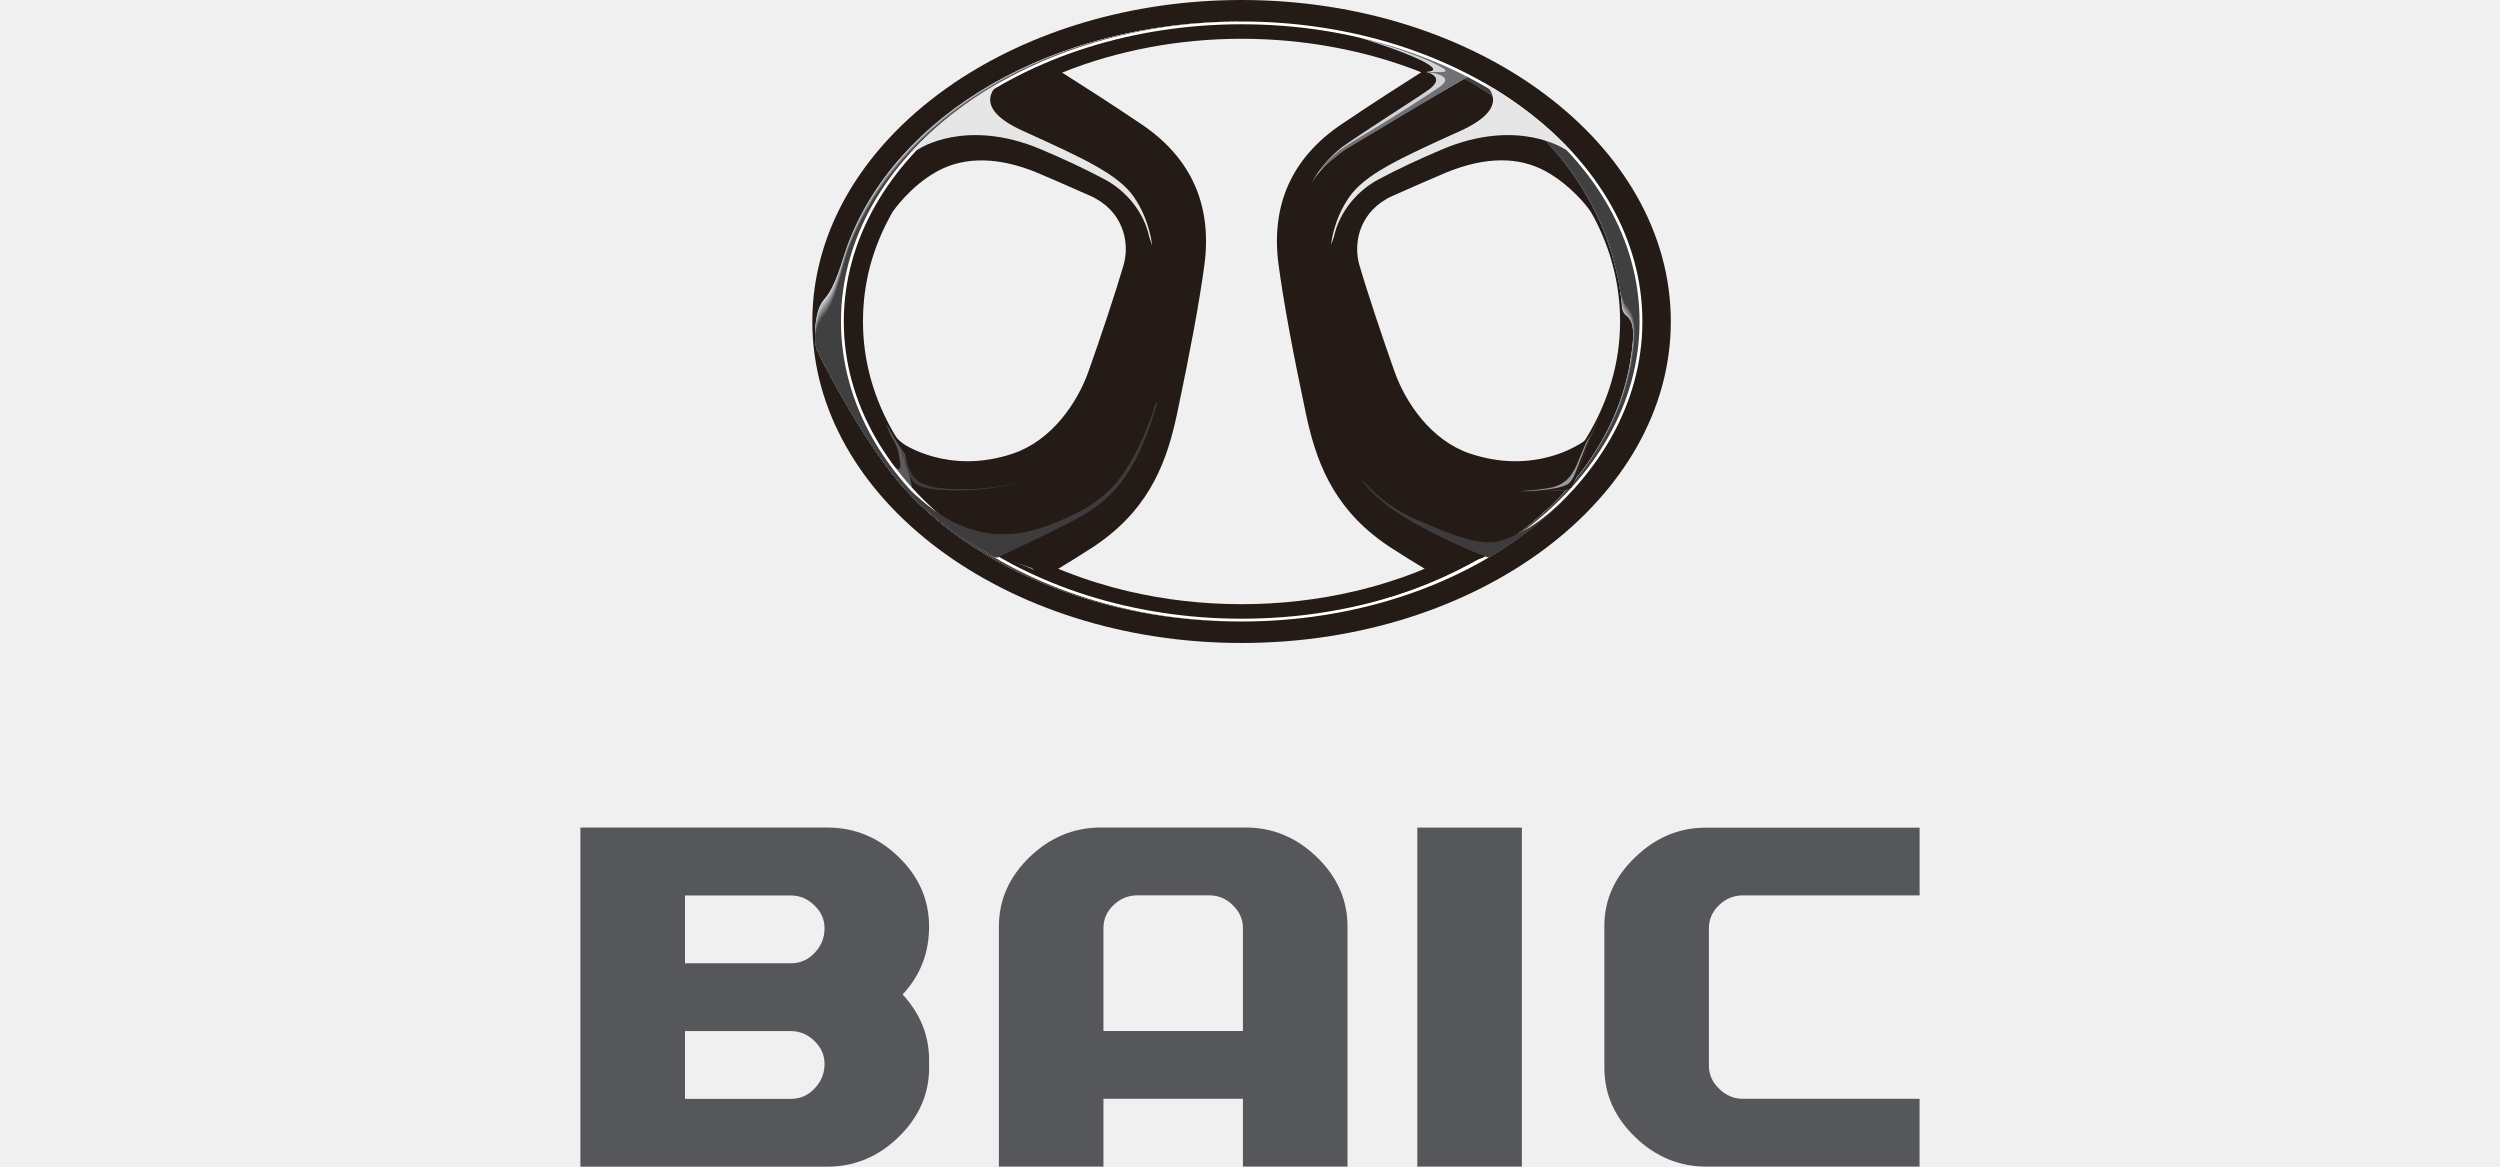
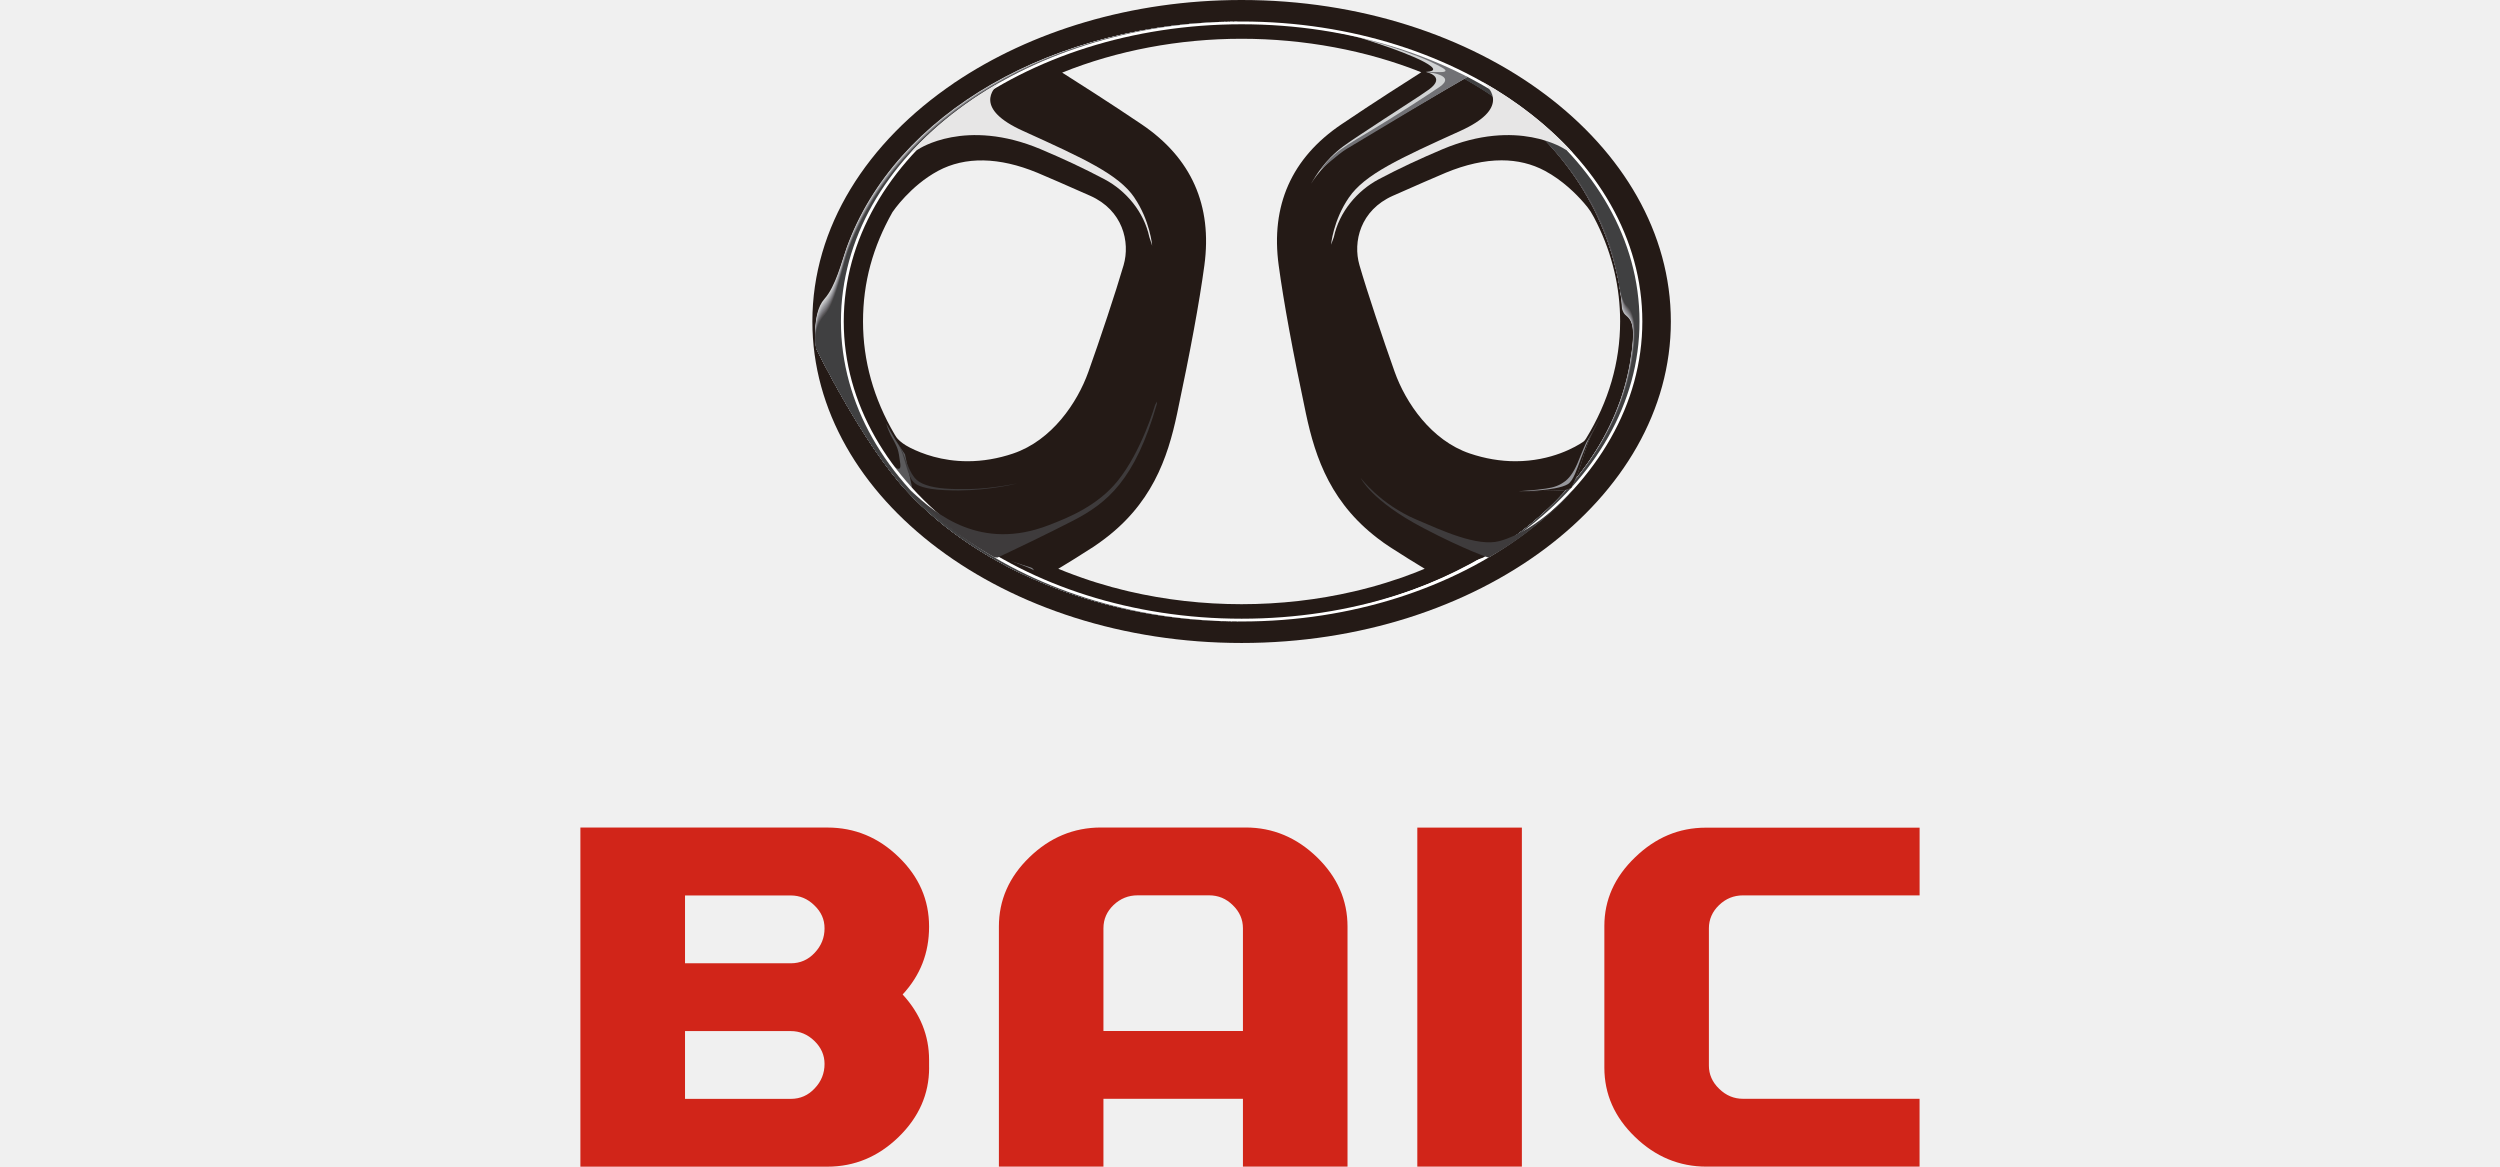
<svg xmlns="http://www.w3.org/2000/svg" width="120" height="56" viewBox="0 0 120 56" fill="none">
-   <path d="M59.596 0C54.303 0 49.468 1.505 45.815 3.969L45.791 3.977L45.781 3.993C41.614 6.819 38.992 10.899 38.992 15.432C38.992 23.939 48.234 30.863 59.596 30.863C70.959 30.863 80.199 23.941 80.199 15.432C80.199 6.922 70.955 0 59.596 0ZM48.632 21.768C47.904 22.014 47.166 22.139 46.445 22.139C45.21 22.139 44.255 21.779 43.69 21.494C43.375 21.334 43.24 21.211 43.15 21.128C43.043 21.029 42.999 20.953 42.938 20.851C41.931 19.137 41.423 17.316 41.423 15.432C41.423 13.548 41.899 11.839 42.838 10.18C42.874 10.127 43.697 8.918 45.025 8.202C46.328 7.503 47.954 7.534 49.786 8.29C50.178 8.453 51.318 8.949 52.327 9.397C53.891 10.09 54.255 11.609 53.931 12.727C53.569 13.976 52.773 16.36 52.24 17.849C51.712 19.332 50.487 21.14 48.63 21.768M67.996 27.459L67.968 27.47C67.752 27.554 67.523 27.638 67.292 27.721L67.226 27.742C67.009 27.818 66.784 27.892 66.554 27.963L66.472 27.988C66.239 28.061 66.007 28.127 65.786 28.188L65.714 28.205C65.457 28.276 65.222 28.334 64.994 28.387C63.251 28.794 61.432 29.001 59.592 29.001C57.753 29.001 55.932 28.794 54.187 28.387C53.963 28.332 53.728 28.276 53.477 28.207L53.397 28.188C53.181 28.129 52.96 28.064 52.713 27.988L52.627 27.963C52.405 27.895 52.182 27.82 51.965 27.744L51.889 27.717C51.66 27.637 51.434 27.554 51.221 27.47L51.183 27.457C51.065 27.41 50.94 27.359 50.795 27.3L51.018 27.166C51.181 27.066 51.38 26.943 51.591 26.814C51.943 26.595 52.239 26.407 52.472 26.255C52.566 26.192 52.665 26.126 52.781 26.042L52.816 26.016C55.278 24.252 56.042 22.01 56.501 19.85C57.138 16.839 57.568 14.513 57.807 12.744C58.199 9.864 57.188 7.583 54.798 5.969C53.276 4.939 51.583 3.866 50.982 3.485C53.616 2.423 56.589 1.861 59.592 1.861C62.596 1.861 65.587 2.418 68.219 3.469C67.682 3.809 65.927 4.925 64.385 5.969C61.995 7.583 60.982 9.864 61.376 12.744C61.617 14.513 62.043 16.839 62.682 19.85C63.141 22.01 63.905 24.252 66.365 26.016L66.4 26.042C66.516 26.126 66.617 26.192 66.711 26.255C66.942 26.407 67.238 26.595 67.588 26.812C67.797 26.943 67.998 27.066 68.165 27.166L68.384 27.3C68.263 27.351 68.126 27.406 67.99 27.459M72.738 22.139C72.016 22.139 71.279 22.014 70.551 21.768C68.695 21.14 67.471 19.331 66.942 17.849C66.41 16.358 65.614 13.976 65.252 12.727C64.928 11.609 65.292 10.09 66.856 9.397C67.865 8.949 69.005 8.453 69.397 8.29C70.35 7.896 71.251 7.696 72.075 7.696C72.833 7.696 73.532 7.866 74.158 8.202C75.006 8.658 75.655 9.311 76.025 9.737C76.152 9.883 76.256 10.014 76.347 10.153C76.445 10.305 76.58 10.567 76.659 10.726C77.392 12.223 77.764 13.802 77.764 15.43C77.764 17.39 77.213 19.278 76.128 21.05C76.112 21.078 76.09 21.111 76.067 21.138C76.035 21.177 76.003 21.197 75.989 21.209C75.661 21.431 74.479 22.139 72.742 22.139" fill="#241A16" />
-   <path d="M59.602 1.098C61.934 1.098 64.163 1.427 66.216 2.033C68.266 2.638 70.138 3.522 71.75 4.634C74.979 6.858 77.176 9.995 77.723 13.647V13.657C77.789 14.038 77.834 14.427 77.858 14.818C77.896 14.949 77.95 15.056 78.021 15.115C78.344 15.385 78.541 15.645 78.24 17.413C77.663 20.796 75.506 23.8 72.353 25.999C70.777 27.097 68.952 27.996 66.954 28.637C64.953 29.28 62.78 29.669 60.502 29.751C63.043 29.663 65.456 29.204 67.645 28.446C69.834 27.687 71.799 26.63 73.447 25.342C76.742 22.768 78.766 19.276 78.766 15.432C78.766 11.587 76.621 7.892 73.153 5.296C71.418 4.001 69.354 2.951 67.062 2.224C64.768 1.499 62.247 1.098 59.602 1.098Z" fill="#BEC0C2" />
-   <path d="M59.602 1.098C61.923 1.098 64.149 1.425 66.198 2.031C68.246 2.636 70.12 3.518 71.736 4.63C74.969 6.854 77.052 10.01 77.723 13.645V13.655C77.781 14.038 77.842 14.435 77.882 14.8C77.924 14.924 77.978 15.031 78.049 15.095C78.354 15.379 78.541 15.684 78.248 17.407C77.671 20.79 75.512 23.796 72.357 25.995C70.779 27.093 68.956 27.992 66.954 28.635C64.953 29.278 62.778 29.669 60.502 29.749C63.043 29.661 65.456 29.202 67.645 28.444C69.834 27.685 71.799 26.628 73.447 25.34C76.742 22.766 78.766 19.274 78.766 15.43C78.766 11.585 76.621 7.89 73.153 5.294C71.418 3.999 69.354 2.949 67.062 2.222C64.768 1.497 62.247 1.096 59.602 1.096" fill="#B0B1B5" />
+   <path d="M59.598 0C54.305 0 49.47 1.505 45.817 3.969L45.793 3.977L45.783 3.993C41.616 6.819 38.994 10.899 38.994 15.432C38.994 23.939 48.236 30.863 59.598 30.863C70.961 30.863 80.201 23.941 80.201 15.432C80.201 6.922 70.957 0 59.598 0ZM48.634 21.768C47.906 22.014 47.168 22.139 46.447 22.139C45.212 22.139 44.257 21.779 43.692 21.494C43.377 21.334 43.242 21.211 43.152 21.128C43.045 21.029 43.001 20.953 42.941 20.851C41.933 19.137 41.425 17.316 41.425 15.432C41.425 13.548 41.901 11.839 42.84 10.18C42.876 10.127 43.698 8.918 45.027 8.202C46.33 7.503 47.956 7.534 49.788 8.29C50.18 8.453 51.32 8.949 52.329 9.397C53.893 10.09 54.257 11.609 53.933 12.727C53.571 13.976 52.775 16.36 52.242 17.849C51.714 19.332 50.489 21.14 48.632 21.768M67.998 27.459L67.97 27.47C67.754 27.554 67.525 27.638 67.294 27.721L67.228 27.742C67.011 27.818 66.785 27.892 66.556 27.963L66.474 27.988C66.241 28.061 66.01 28.127 65.788 28.188L65.716 28.205C65.459 28.276 65.223 28.334 64.996 28.387C63.253 28.794 61.434 29.001 59.594 29.001C57.755 29.001 55.934 28.794 54.188 28.387C53.965 28.332 53.73 28.276 53.479 28.207L53.398 28.188C53.183 28.129 52.962 28.064 52.715 27.988L52.629 27.963C52.407 27.895 52.184 27.82 51.967 27.744L51.891 27.717C51.661 27.637 51.436 27.554 51.223 27.47L51.185 27.457C51.066 27.41 50.942 27.359 50.797 27.3L51.02 27.166C51.183 27.066 51.382 26.943 51.593 26.814C51.945 26.595 52.24 26.407 52.474 26.255C52.568 26.192 52.667 26.126 52.783 26.042L52.817 26.016C55.28 24.252 56.044 22.01 56.502 19.85C57.14 16.839 57.57 14.513 57.809 12.744C58.201 9.864 57.19 7.583 54.8 5.969C53.278 4.939 51.585 3.866 50.984 3.485C53.618 2.423 56.591 1.861 59.594 1.861C62.598 1.861 65.589 2.418 68.221 3.469C67.684 3.809 65.929 4.925 64.387 5.969C61.997 7.583 60.984 9.864 61.378 12.744C61.619 14.513 62.045 16.839 62.684 19.85C63.143 22.01 63.907 24.252 66.367 26.016L66.401 26.042C66.518 26.126 66.619 26.192 66.713 26.255C66.944 26.407 67.24 26.595 67.59 26.812C67.799 26.943 68 27.066 68.167 27.166L68.386 27.3C68.265 27.351 68.128 27.406 67.992 27.459M72.74 22.139C72.019 22.139 71.281 22.014 70.553 21.768C68.697 21.14 67.473 19.331 66.944 17.849C66.412 16.358 65.615 13.976 65.254 12.727C64.93 11.609 65.294 10.09 66.858 9.397C67.867 8.949 69.007 8.453 69.399 8.29C70.352 7.896 71.252 7.696 72.077 7.696C72.835 7.696 73.534 7.866 74.159 8.202C75.008 8.658 75.657 9.311 76.027 9.737C76.154 9.883 76.258 10.014 76.349 10.153C76.447 10.305 76.582 10.567 76.66 10.726C77.394 12.223 77.766 13.802 77.766 15.43C77.766 17.39 77.215 19.278 76.13 21.05C76.114 21.078 76.091 21.111 76.069 21.138C76.037 21.177 76.005 21.197 75.991 21.209C75.663 21.431 74.481 22.139 72.744 22.139" fill="#241A16" />
+   <path d="M59.6 1.098C61.932 1.098 64.161 1.427 66.214 2.033C68.264 2.638 70.136 3.522 71.748 4.634C74.977 6.858 77.174 9.995 77.721 13.647V13.657C77.787 14.038 77.832 14.427 77.856 14.818C77.894 14.949 77.948 15.056 78.019 15.115C78.342 15.385 78.539 15.645 78.238 17.413C77.661 20.796 75.504 23.8 72.351 25.999C70.775 27.097 68.95 27.996 66.951 28.637C64.951 29.28 62.778 29.669 60.5 29.751C63.041 29.663 65.454 29.204 67.643 28.446C69.832 27.687 71.796 26.63 73.445 25.342C76.74 22.768 78.764 19.276 78.764 15.432C78.764 11.587 76.619 7.892 73.151 5.296C71.417 4.001 69.352 2.951 67.06 2.224C64.766 1.499 62.245 1.098 59.6 1.098Z" fill="#BEC0C2" />
+   <path d="M59.6 1.098C61.922 1.098 64.147 1.425 66.196 2.031C68.244 2.636 70.118 3.518 71.734 4.63C74.967 6.854 77.05 10.01 77.721 13.645V13.655C77.779 14.038 77.84 14.435 77.88 14.8C77.922 14.924 77.976 15.031 78.047 15.095C78.352 15.379 78.539 15.684 78.246 17.407C77.669 20.79 75.51 23.796 72.355 25.995C70.777 27.093 68.954 27.992 66.951 28.635C64.951 29.278 62.776 29.669 60.5 29.749C63.041 29.661 65.454 29.202 67.643 28.444C69.832 27.685 71.796 26.628 73.445 25.34C76.74 22.766 78.764 19.274 78.764 15.43C78.764 11.585 76.619 7.89 73.151 5.294C71.417 3.999 69.352 2.949 67.06 2.222C64.766 1.497 62.245 1.096 59.6 1.096" fill="#B0B1B5" />
  <path d="M59.6 1.098C61.91 1.098 64.131 1.425 66.178 2.031C68.224 2.635 70.1 3.516 71.718 4.628C74.957 6.85 77.05 10.006 77.721 13.647V13.657C77.779 14.04 77.848 14.449 77.906 14.787C77.952 14.904 78.007 15.008 78.077 15.078C78.367 15.375 78.541 15.725 78.256 17.402C77.681 20.787 75.518 23.792 72.359 25.993C70.781 27.093 68.954 27.99 66.952 28.635C64.951 29.28 62.774 29.669 60.498 29.751C63.039 29.663 65.452 29.204 67.641 28.446C69.83 27.687 71.795 26.63 73.443 25.342C76.738 22.768 78.763 19.276 78.763 15.432C78.763 11.587 76.617 7.892 73.15 5.296C71.415 4.001 69.35 2.951 67.058 2.224C64.764 1.499 62.243 1.098 59.598 1.098" fill="#A1A2A7" />
-   <path d="M59.6 1.098C61.9 1.098 64.115 1.425 66.16 2.029C68.204 2.633 70.08 3.514 71.7 4.624C74.945 6.844 77.048 10.001 77.719 13.647V13.657C77.778 14.04 77.852 14.458 77.928 14.773C77.979 14.882 78.035 14.984 78.103 15.06C78.377 15.369 78.541 15.768 78.262 17.398C77.687 20.781 75.522 23.788 72.362 25.991C70.781 27.093 68.954 27.992 66.95 28.637C64.947 29.28 62.772 29.671 60.494 29.753C63.035 29.665 65.448 29.206 67.637 28.448C69.826 27.689 71.791 26.632 73.439 25.344C76.734 22.77 78.759 19.278 78.759 15.434C78.759 11.589 76.614 7.894 73.146 5.298C71.411 4.003 69.346 2.953 67.054 2.226C64.76 1.501 62.239 1.1 59.594 1.1" fill="#949398" />
+   <path d="M59.598 1.098C61.898 1.098 64.113 1.425 66.158 2.029C68.202 2.633 70.078 3.514 71.698 4.624C74.943 6.844 77.046 10.001 77.717 13.647V13.657C77.776 14.04 77.85 14.458 77.926 14.773C77.977 14.882 78.033 14.984 78.101 15.06C78.375 15.369 78.54 15.768 78.26 17.398C77.685 20.781 75.52 23.788 72.36 25.991C70.779 27.093 68.952 27.992 66.948 28.637C64.945 29.28 62.77 29.671 60.492 29.753C63.033 29.665 65.446 29.206 67.635 28.448C69.825 27.689 71.789 26.632 73.437 25.344C76.732 22.77 78.757 19.278 78.757 15.434C78.757 11.589 76.612 7.894 73.144 5.298C71.409 4.003 69.344 2.953 67.052 2.226C64.758 1.501 62.237 1.1 59.592 1.1" fill="#949398" />
  <path d="M59.6 1.098C61.889 1.098 64.099 1.425 66.141 2.027C68.184 2.629 70.062 3.51 71.686 4.62C74.935 6.84 77.048 9.997 77.719 13.645V13.655C77.777 14.038 77.86 14.466 77.954 14.755C78.009 14.857 78.067 14.957 78.133 15.039C78.391 15.359 78.543 15.805 78.274 17.388C77.697 20.773 75.53 23.781 72.37 25.983C70.787 27.085 68.96 27.986 66.956 28.631C64.953 29.276 62.776 29.667 60.498 29.749C63.039 29.661 65.452 29.202 67.641 28.444C69.83 27.685 71.795 26.628 73.443 25.34C76.738 22.766 78.763 19.274 78.763 15.43C78.763 11.585 76.617 7.89 73.15 5.294C71.415 3.999 69.35 2.949 67.058 2.222C64.764 1.497 62.243 1.096 59.598 1.096" fill="#88878B" />
-   <path d="M59.602 1.098C61.881 1.098 64.085 1.423 66.127 2.027C68.168 2.629 70.045 3.508 71.674 4.618C74.929 6.836 77.05 9.993 77.723 13.647V13.657C77.781 14.04 77.872 14.48 77.982 14.742C78.041 14.838 78.101 14.933 78.165 15.023C78.409 15.355 78.549 15.848 78.288 17.386C77.713 20.771 75.542 23.781 72.377 25.985C70.795 27.087 68.964 27.99 66.96 28.635C64.955 29.28 62.778 29.671 60.502 29.753C63.043 29.665 65.456 29.206 67.645 28.448C69.834 27.689 71.799 26.632 73.447 25.344C76.742 22.77 78.766 19.278 78.766 15.434C78.766 11.589 76.621 7.894 73.153 5.298C71.418 4.003 69.354 2.953 67.062 2.226C64.768 1.501 62.247 1.1 59.602 1.1" fill="#7C7B7F" />
-   <path d="M59.602 1.098C61.871 1.098 64.071 1.423 66.111 2.025C68.15 2.625 70.029 3.504 71.66 4.612C74.919 6.829 77.052 9.987 77.723 13.645V13.655C77.781 14.038 77.88 14.488 78.008 14.726C78.071 14.814 78.133 14.908 78.198 15.004C78.427 15.348 78.553 15.887 78.3 17.38C77.725 20.765 75.552 23.777 72.385 25.981C70.803 27.085 68.97 27.986 66.966 28.631C64.961 29.278 62.782 29.669 60.506 29.751C63.047 29.663 65.46 29.204 67.649 28.446C69.838 27.687 71.802 26.63 73.451 25.342C76.746 22.768 78.77 19.276 78.77 15.432C78.77 11.587 76.625 7.892 73.157 5.296C71.422 4.001 69.358 2.951 67.066 2.224C64.772 1.499 62.251 1.098 59.606 1.098" fill="#6D6C6F" />
-   <path d="M59.602 1.098C61.861 1.098 64.055 1.423 66.093 2.023C68.129 2.623 70.011 3.502 71.642 4.608C74.906 6.825 77.048 9.981 77.723 13.645V13.655C77.781 14.038 77.888 14.497 78.033 14.71C78.099 14.791 78.161 14.88 78.226 14.982C78.443 15.336 78.553 15.926 78.308 17.37C77.731 20.755 75.558 23.769 72.388 25.975C70.801 27.079 68.97 27.982 66.963 28.627C64.957 29.274 62.778 29.665 60.502 29.747C63.043 29.659 65.456 29.2 67.645 28.442C69.834 27.683 71.799 26.626 73.447 25.338C76.742 22.764 78.766 19.272 78.766 15.428C78.766 11.584 76.621 7.888 73.153 5.292C71.418 3.997 69.354 2.947 67.062 2.22C64.768 1.495 62.247 1.094 59.602 1.094" fill="#5F5C5E" />
-   <path d="M59.602 1.098C61.851 1.098 64.038 1.421 66.075 2.021C68.109 2.621 69.993 3.496 71.628 4.604C74.897 6.821 77.05 9.977 77.723 13.645V13.655C77.781 14.038 77.894 14.507 78.059 14.695C78.129 14.769 78.195 14.857 78.256 14.964C78.461 15.33 78.557 15.967 78.32 17.366C77.743 20.751 75.566 23.767 72.396 25.975C70.809 27.079 68.974 27.982 66.968 28.629C64.961 29.278 62.78 29.669 60.504 29.751C63.045 29.663 65.458 29.204 67.647 28.446C69.836 27.687 71.8 26.63 73.449 25.342C76.744 22.768 78.768 19.276 78.768 15.432C78.768 11.587 76.623 7.892 73.156 5.296C71.421 4.001 69.356 2.951 67.064 2.224C64.77 1.499 62.249 1.098 59.604 1.098" fill="#504D4F" />
-   <path d="M59.602 1.098C61.841 1.098 64.024 1.421 66.057 2.021C68.089 2.619 69.973 3.496 71.612 4.603C74.886 6.817 77.176 9.954 77.723 13.645V13.655C77.789 14.036 77.902 14.519 78.083 14.681C78.394 14.964 78.628 15.594 78.328 17.363C77.753 20.747 75.572 23.763 72.398 25.973C70.811 27.078 68.976 27.982 66.968 28.629C64.959 29.278 62.78 29.669 60.502 29.751C63.043 29.663 65.456 29.204 67.645 28.446C69.834 27.687 71.799 26.63 73.447 25.342C76.742 22.768 78.766 19.276 78.766 15.432C78.766 11.587 76.621 7.892 73.153 5.296C71.418 4.001 69.354 2.951 67.062 2.224C64.768 1.499 62.247 1.098 59.602 1.098Z" fill="#404041" />
-   <path d="M72.518 25.883C69.267 28.109 65.112 29.585 60.5 29.749C65.216 29.587 69.486 28.146 72.711 25.883H72.518Z" fill="white" />
-   <path d="M68.447 3.451L69.778 3.594L70.501 3.706C70.501 3.706 68.775 2.781 67.43 2.357C66.083 1.933 65.234 1.796 65.234 1.796C65.234 1.796 67.112 2.312 68.499 2.92C69.969 3.565 68.447 3.45 68.447 3.45" fill="#717175" />
+   <path d="M59.6 1.098C61.879 1.098 64.083 1.423 66.125 2.027C68.166 2.629 70.043 3.508 71.672 4.618C74.927 6.836 77.048 9.993 77.721 13.647V13.657C77.779 14.04 77.87 14.48 77.98 14.742C78.039 14.838 78.099 14.933 78.163 15.023C78.407 15.355 78.547 15.848 78.286 17.386C77.711 20.771 75.54 23.781 72.376 25.985C70.793 27.087 68.962 27.99 66.958 28.635C64.953 29.28 62.776 29.671 60.5 29.753C63.041 29.665 65.454 29.206 67.643 28.448C69.832 27.689 71.796 26.632 73.445 25.344C76.74 22.77 78.764 19.278 78.764 15.434C78.764 11.589 76.619 7.894 73.151 5.298C71.417 4.003 69.352 2.953 67.06 2.226C64.766 1.501 62.245 1.1 59.6 1.1" fill="#7C7B7F" />
+   <path d="M59.6 1.098C61.869 1.098 64.069 1.423 66.109 2.025C68.148 2.625 70.027 3.504 71.658 4.612C74.917 6.829 77.05 9.987 77.721 13.645V13.655C77.779 14.038 77.878 14.488 78.007 14.726C78.069 14.814 78.131 14.908 78.195 15.004C78.425 15.348 78.551 15.887 78.298 17.38C77.723 20.765 75.55 23.777 72.384 25.981C70.801 27.085 68.968 27.986 66.964 28.631C64.959 29.278 62.78 29.669 60.504 29.751C63.045 29.663 65.458 29.204 67.647 28.446C69.836 27.687 71.8 26.63 73.449 25.342C76.744 22.768 78.769 19.276 78.769 15.432C78.769 11.587 76.623 7.892 73.156 5.296C71.421 4.001 69.356 2.951 67.064 2.224C64.77 1.499 62.249 1.098 59.604 1.098" fill="#6D6C6F" />
+   <path d="M59.6 1.098C61.859 1.098 64.053 1.423 66.091 2.023C68.128 2.623 70.009 3.502 71.64 4.608C74.905 6.825 77.046 9.981 77.721 13.645V13.655C77.779 14.038 77.886 14.497 78.031 14.71C78.097 14.791 78.159 14.88 78.224 14.982C78.441 15.336 78.551 15.926 78.306 17.37C77.729 20.755 75.556 23.769 72.386 25.975C70.799 27.079 68.968 27.982 66.962 28.627C64.955 29.274 62.776 29.665 60.5 29.747C63.041 29.659 65.454 29.2 67.643 28.442C69.832 27.683 71.796 26.626 73.445 25.338C76.74 22.764 78.764 19.272 78.764 15.428C78.764 11.584 76.619 7.888 73.151 5.292C71.417 3.997 69.352 2.947 67.06 2.22C64.766 1.495 62.245 1.094 59.6 1.094" fill="#5F5C5E" />
+   <path d="M59.6 1.098C61.849 1.098 64.037 1.421 66.073 2.021C68.108 2.621 69.991 3.496 71.626 4.604C74.894 6.821 77.048 9.977 77.721 13.645V13.655C77.779 14.038 77.892 14.507 78.057 14.695C78.127 14.769 78.194 14.857 78.254 14.964C78.459 15.33 78.555 15.967 78.318 17.366C77.741 20.751 75.564 23.767 72.394 25.975C70.807 27.079 68.972 27.982 66.966 28.629C64.959 29.278 62.778 29.669 60.502 29.751C63.043 29.663 65.456 29.204 67.645 28.446C69.834 27.687 71.799 26.63 73.447 25.342C76.742 22.768 78.766 19.276 78.766 15.432C78.766 11.587 76.621 7.892 73.153 5.296C71.419 4.001 69.354 2.951 67.062 2.224C64.768 1.499 62.247 1.098 59.602 1.098" fill="#504D4F" />
+   <path d="M59.6 1.098C61.839 1.098 64.022 1.421 66.055 2.021C68.087 2.619 69.971 3.496 71.61 4.603C74.884 6.817 77.174 9.954 77.721 13.645V13.655C77.787 14.036 77.9 14.519 78.081 14.681C78.392 14.964 78.626 15.594 78.326 17.363C77.751 20.747 75.57 23.763 72.396 25.973C70.809 27.078 68.974 27.982 66.966 28.629C64.957 29.278 62.778 29.669 60.5 29.751C63.041 29.663 65.454 29.204 67.643 28.446C69.832 27.687 71.796 26.63 73.445 25.342C76.74 22.768 78.764 19.276 78.764 15.432C78.764 11.587 76.619 7.892 73.151 5.296C71.417 4.001 69.352 2.951 67.06 2.224C64.766 1.499 62.245 1.098 59.6 1.098Z" fill="#404041" />
+   <path d="M72.518 25.883C69.267 28.109 65.112 29.585 60.5 29.749C65.216 29.587 69.486 28.147 72.711 25.883H72.518Z" fill="white" />
+   <path d="M68.447 3.451L69.778 3.594L70.501 3.705C70.501 3.705 68.775 2.781 67.43 2.357C66.083 1.933 65.234 1.796 65.234 1.796C65.234 1.796 67.112 2.312 68.499 2.92C69.969 3.565 68.447 3.449 68.447 3.449" fill="#717175" />
  <path d="M68.448 3.451C68.448 3.451 68.617 3.436 68.691 3.412C68.816 3.377 68.832 3.305 68.697 3.19C68.072 2.66 65.235 1.798 65.235 1.798C65.235 1.798 67.883 2.47 69.236 3.254C69.521 3.418 69.35 3.465 69.099 3.465C68.944 3.465 68.45 3.45 68.45 3.45M40.323 15.43C40.323 7.481 48.969 1.032 59.6 1.032C50.553 1.032 42.966 5.439 40.638 11.888C40.403 12.545 40.123 13.733 39.565 14.357C38.929 15.072 39.183 16.737 39.183 16.737C39.183 16.737 41.386 21.265 43.547 23.589C47.063 27.367 52.946 29.831 59.598 29.831C48.967 29.831 40.321 23.38 40.321 15.43" fill="#D1D3D4" />
  <path d="M40.327 15.43C40.327 7.481 48.993 1.032 59.598 1.032C50.551 1.032 42.968 5.466 40.642 11.914C40.405 12.57 40.123 13.817 39.565 14.443C38.929 15.156 39.183 16.737 39.183 16.737C39.183 16.737 41.386 21.265 43.547 23.589C47.063 27.367 52.948 29.831 59.598 29.831C48.969 29.831 40.327 23.38 40.327 15.43Z" fill="#C1C1C3" />
  <path d="M40.334 15.43C40.334 7.479 49.019 1.032 59.597 1.032C50.55 1.032 42.971 5.492 40.645 11.939C40.408 12.596 40.123 13.901 39.566 14.527C38.931 15.24 39.182 16.737 39.182 16.737C39.182 16.737 41.385 21.265 43.546 23.589C47.062 27.367 52.945 29.831 59.597 29.831C48.968 29.831 40.334 23.38 40.334 15.43Z" fill="#B0B0B3" />
  <path d="M40.343 15.43C40.343 7.479 49.045 1.032 59.6 1.032C50.553 1.032 42.978 5.517 40.652 11.967C40.417 12.623 40.125 13.989 39.569 14.613C38.933 15.328 39.187 16.737 39.187 16.737C39.187 16.737 41.39 21.265 43.551 23.589C47.067 27.367 52.952 29.831 59.602 29.831C48.973 29.831 40.345 23.38 40.345 15.43" fill="#9FA0A3" />
  <path d="M40.346 15.43C40.346 7.479 49.068 1.032 59.598 1.032C50.551 1.032 42.978 5.545 40.654 11.992C40.417 12.649 40.123 14.073 39.566 14.697C38.929 15.41 39.182 16.737 39.182 16.737C39.182 16.737 41.386 21.265 43.545 23.589C47.061 27.367 52.946 29.831 59.598 29.831C48.969 29.831 40.346 23.38 40.346 15.43Z" fill="#8F9094" />
  <path d="M40.354 15.43C40.354 7.477 49.093 1.032 59.597 1.032C50.55 1.032 42.981 5.57 40.657 12.019C40.42 12.676 40.123 14.159 39.566 14.783C38.931 15.496 39.182 16.737 39.182 16.737C39.182 16.737 41.385 21.265 43.546 23.589C47.062 27.367 52.945 29.831 59.597 29.831C48.966 29.831 40.354 23.38 40.354 15.43Z" fill="#818085" />
  <path d="M40.362 15.43C40.362 7.477 49.119 1.032 59.599 1.032C50.553 1.032 42.989 5.597 40.663 12.045C40.426 12.701 40.123 14.243 39.566 14.867C38.931 15.582 39.182 16.737 39.182 16.737C39.182 16.737 41.385 21.265 43.546 23.589C47.062 27.367 52.945 29.831 59.597 29.831C48.968 29.831 40.36 23.38 40.36 15.43" fill="#737175" />
  <path d="M40.368 15.43C40.368 7.475 49.141 1.032 59.597 1.032C50.55 1.032 42.992 5.623 40.666 12.07C40.428 12.727 40.121 14.329 39.566 14.953C38.931 15.666 39.182 16.737 39.182 16.737C39.182 16.737 41.385 21.265 43.546 23.589C47.062 27.367 52.945 29.831 59.597 29.831C48.968 29.831 40.368 23.38 40.368 15.43Z" fill="#616063" />
-   <path d="M40.374 15.43C40.374 7.475 49.167 1.032 59.597 1.032C50.55 1.032 42.995 5.65 40.669 12.098C40.432 12.754 40.121 14.415 39.566 15.039C38.931 15.752 39.182 16.737 39.182 16.737C39.182 16.737 41.385 21.265 43.546 23.589C47.062 27.367 52.947 29.831 59.597 29.831C48.968 29.831 40.374 23.38 40.374 15.43Z" fill="#524F50" />
-   <path d="M40.38 15.43C40.38 7.475 49.191 1.032 59.597 1.032C50.55 1.032 42.999 5.676 40.673 12.123C40.436 12.78 40.121 14.499 39.566 15.123C38.931 15.836 39.182 16.735 39.182 16.735C39.182 16.735 41.385 21.263 43.546 23.587C47.062 27.365 52.947 29.829 59.597 29.829C48.968 29.829 40.38 23.378 40.38 15.428" fill="#404041" />
+   <path d="M40.374 15.43C40.374 7.475 49.167 1.032 59.597 1.032C50.55 1.032 42.995 5.65 40.669 12.097C40.432 12.754 40.121 14.415 39.566 15.039C38.931 15.752 39.182 16.737 39.182 16.737C39.182 16.737 41.385 21.265 43.546 23.589C47.062 27.367 52.947 29.831 59.597 29.831C48.968 29.831 40.374 23.38 40.374 15.43Z" fill="#524F50" />
+   <path d="M40.382 15.43C40.382 7.475 49.193 1.032 59.599 1.032C50.552 1.032 43.002 5.675 40.675 12.123C40.438 12.78 40.123 14.499 39.568 15.123C38.932 15.836 39.184 16.735 39.184 16.735C39.184 16.735 41.387 21.263 43.548 23.587C47.064 27.365 52.949 29.829 59.599 29.829C48.97 29.829 40.382 23.378 40.382 15.428" fill="#404041" />
  <path d="M42.907 21.162C43.07 21.496 43.122 21.523 43.215 22.264C43.269 22.708 42.931 22.401 42.931 22.401C42.931 22.401 43.205 22.78 43.363 22.979C43.524 23.177 43.786 23.421 43.786 23.421L43.438 21.805C43.102 21.331 42.8 20.836 42.535 20.321C42.682 20.824 42.847 21.041 42.907 21.164" fill="#5B5A5C" />
  <path d="M48.508 26.919C48.508 26.919 49.026 27.105 49.26 27.203C49.493 27.3 49.642 27.377 49.642 27.377L49.497 27.21L48.508 26.919Z" fill="#86878A" />
-   <path d="M59.6 29.831C48.996 29.831 40.367 23.37 40.367 15.43C40.367 7.489 48.994 1.032 59.6 1.032C70.207 1.032 78.834 7.491 78.834 15.43C78.834 23.368 70.205 29.831 59.6 29.831ZM59.6 1.165C49.07 1.165 40.502 7.565 40.502 15.43C40.502 23.294 49.07 29.698 59.6 29.698C70.131 29.698 78.699 23.296 78.699 15.43C78.699 7.563 70.129 1.165 59.6 1.165Z" fill="white" />
-   <path d="M48.469 26.265L46.938 26.143L48.065 26.765C48.065 26.765 49.651 27.326 51.228 27.783C52.804 28.24 54.177 28.487 54.177 28.487C52.09 28 50.164 27.24 48.469 26.265Z" fill="#241A16" />
-   <path d="M45.861 4.059H45.859V4.061L45.861 4.059Z" fill="#1E97D4" />
-   <path d="M43.045 21.221C43.045 21.221 43.252 21.445 43.419 21.926C43.755 22.89 43.956 23.114 44.474 23.288C44.955 23.45 45.612 23.491 46.525 23.476C47.657 23.454 48.839 23.202 48.839 23.202C48.839 23.202 47.592 23.532 46.016 23.542C45.624 23.542 45.087 23.529 44.683 23.464C44.428 23.423 44.157 23.353 44.012 23.263C43.769 23.112 43.714 22.95 43.65 22.803C43.55 22.567 43.509 22.409 43.377 21.955C43.226 21.441 43.043 21.221 43.043 21.221" fill="#3E3B3C" />
-   <path d="M55.447 19.438C55.447 19.438 54.802 21.668 53.64 23.097C52.685 24.269 51.326 24.834 50.309 25.221C47.11 26.442 44.969 24.736 43.727 23.552C44.159 24.105 44.764 24.656 45.363 25.147C46.437 26.032 47.715 26.745 47.733 26.755C47.812 26.755 47.796 26.763 47.882 26.763C48.598 26.429 50.256 25.639 51.513 24.99C53.143 24.146 54.486 23.046 55.532 19.391C55.539 19.362 55.538 19.278 55.538 19.278L55.447 19.436V19.438Z" fill="#3E3B3C" />
-   <path d="M54.445 9.477C53.685 8.369 52.03 7.612 49.093 6.279C46.781 5.232 47.593 4.282 48.036 3.93C46.353 4.882 44.886 6.033 43.695 7.339L44.091 7.157C44.091 7.157 46.339 5.64 49.954 7.163C51.011 7.61 51.998 8.066 53.011 8.603C54.051 9.154 54.909 10.172 55.166 11.378L55.303 11.794C55.303 11.794 55.203 10.587 54.443 9.479" fill="#E7E6E6" />
-   <path d="M70.731 26.265L72.265 26.143L71.177 26.771C71.177 26.771 69.549 27.326 67.973 27.781C66.397 28.238 65.023 28.485 65.023 28.485C67.11 27.998 69.036 27.238 70.731 26.262" fill="#241A16" />
+   <path d="M59.598 29.831C48.994 29.831 40.365 23.37 40.365 15.43C40.365 7.489 48.992 1.032 59.598 1.032C70.205 1.032 78.832 7.491 78.832 15.43C78.832 23.368 70.203 29.831 59.598 29.831ZM59.598 1.165C49.068 1.165 40.5 7.565 40.5 15.43C40.5 23.294 49.068 29.698 59.598 29.698C70.129 29.698 78.697 23.296 78.697 15.43C78.697 7.563 70.127 1.165 59.598 1.165Z" fill="white" />
+   <path d="M48.467 26.265L46.935 26.143L48.063 26.765C48.063 26.765 49.65 27.326 51.226 27.783C52.802 28.24 54.175 28.487 54.175 28.487C52.088 28 50.162 27.24 48.467 26.265Z" fill="#241A16" />
+   <path d="M45.863 4.059H45.861V4.061L45.863 4.059Z" fill="#1E97D4" />
+   <path d="M43.045 21.22C43.045 21.22 43.252 21.445 43.419 21.926C43.755 22.889 43.956 23.114 44.474 23.288C44.955 23.45 45.612 23.491 46.525 23.476C47.657 23.454 48.839 23.202 48.839 23.202C48.839 23.202 47.592 23.532 46.016 23.542C45.624 23.542 45.087 23.528 44.683 23.464C44.428 23.423 44.157 23.352 44.012 23.263C43.769 23.112 43.714 22.95 43.65 22.803C43.55 22.567 43.509 22.409 43.377 21.955C43.226 21.441 43.043 21.22 43.043 21.22" fill="#3E3B3C" />
+   <path d="M55.445 19.438C55.445 19.438 54.8 21.668 53.638 23.096C52.683 24.269 51.324 24.834 50.307 25.221C47.108 26.442 44.967 24.736 43.725 23.552C44.157 24.105 44.762 24.656 45.361 25.147C46.435 26.032 47.713 26.745 47.731 26.755C47.81 26.755 47.794 26.763 47.88 26.763C48.596 26.429 50.254 25.639 51.511 24.99C53.141 24.146 54.484 23.046 55.529 19.391C55.538 19.362 55.535 19.278 55.535 19.278L55.445 19.436V19.438Z" fill="#3E3B3C" />
+   <path d="M54.447 9.477C53.687 8.369 52.032 7.612 49.095 6.279C46.783 5.232 47.595 4.282 48.038 3.93C46.355 4.882 44.887 6.033 43.697 7.339L44.093 7.157C44.093 7.157 46.341 5.64 49.956 7.163C51.013 7.61 52 8.066 53.013 8.603C54.053 9.154 54.911 10.172 55.168 11.378L55.305 11.794C55.305 11.794 55.205 10.587 54.445 9.479" fill="#E7E6E6" />
+   <path d="M70.729 26.265L72.263 26.143L71.175 26.771C71.175 26.771 69.547 27.326 67.971 27.781C66.395 28.238 65.022 28.485 65.022 28.485C67.108 27.998 69.034 27.238 70.729 26.262" fill="#241A16" />
  <path d="M64.751 9.477C65.511 8.369 67.165 7.612 70.103 6.28C72.415 5.232 71.602 4.282 71.16 3.93C72.843 4.882 74.31 6.033 75.499 7.339L75.105 7.157C75.105 7.157 72.855 5.64 69.24 7.163C68.183 7.61 67.196 8.066 66.182 8.603C65.143 9.154 64.283 10.173 64.025 11.379L63.891 11.748C63.891 11.748 63.987 10.587 64.749 9.479" fill="#E7E6E6" />
-   <path d="M75.511 23.513C75.511 23.513 73.861 25.459 71.979 25.971C70.915 26.261 69.183 25.45 67.986 24.939C66.245 24.197 65.312 22.938 65.312 22.938C65.312 22.938 65.809 24.029 68.33 25.35C70.349 26.409 71.452 26.765 71.452 26.765C71.452 26.765 72.303 26.317 73.344 25.52C75.014 24.238 75.513 23.513 75.513 23.513" fill="#3E3B3C" />
-   <path d="M76.404 20.788C76.229 21.091 76.149 21.218 76.149 21.218C76.149 21.218 75.932 21.689 75.779 22.088C75.608 22.532 75.387 22.895 75.136 23.089C74.836 23.317 74.589 23.394 74.205 23.452C73.708 23.532 72.906 23.577 72.906 23.577C72.906 23.577 74.756 23.573 75.108 23.529C75.174 23.521 75.417 23.419 75.417 23.419C75.417 23.419 75.652 23.001 75.884 22.28C75.936 22.11 76.179 21.269 76.412 20.818C76.682 20.306 76.774 20.102 76.774 20.102C76.774 20.102 76.625 20.402 76.406 20.787" fill="#97989D" />
-   <path d="M76.406 20.788C76.231 21.091 75.998 21.723 75.871 22.049C75.699 22.491 75.524 23.083 75.25 23.243C74.681 23.579 72.906 23.579 72.906 23.579C72.906 23.579 74.756 23.575 75.108 23.53C75.174 23.523 75.417 23.421 75.417 23.421C75.417 23.421 75.654 23.017 75.884 22.295C75.938 22.125 76.177 21.271 76.412 20.82C76.682 20.308 76.774 20.105 76.774 20.105C76.774 20.105 76.625 20.404 76.406 20.788Z" fill="#241A16" />
-   <path d="M68.445 3.451C68.481 3.451 70.296 3.618 70.439 3.692C69.367 4.302 66.47 6.012 65.001 6.858C63.533 7.706 62.914 8.849 62.914 8.849C62.914 8.849 63.268 8.161 63.869 7.552C64.311 7.106 64.615 6.916 65.284 6.469C66.866 5.416 68.203 4.581 68.591 4.294C69.446 3.661 68.443 3.455 68.443 3.455" fill="#D1D3D4" />
+   <path d="M75.509 23.513C75.509 23.513 73.859 25.459 71.977 25.971C70.913 26.261 69.18 25.45 67.984 24.939C66.243 24.197 65.311 22.938 65.311 22.938C65.311 22.938 65.807 24.029 68.328 25.35C70.347 26.409 71.45 26.765 71.45 26.765C71.45 26.765 72.301 26.317 73.342 25.52C75.013 24.238 75.511 23.513 75.511 23.513" fill="#3E3B3C" />
+   <path d="M76.406 20.788C76.231 21.091 76.151 21.218 76.151 21.218C76.151 21.218 75.934 21.689 75.781 22.088C75.61 22.532 75.389 22.895 75.138 23.089C74.838 23.317 74.591 23.394 74.207 23.452C73.71 23.532 72.908 23.577 72.908 23.577C72.908 23.577 74.758 23.573 75.11 23.529C75.176 23.521 75.419 23.419 75.419 23.419C75.419 23.419 75.654 23.001 75.886 22.28C75.938 22.11 76.181 21.269 76.414 20.818C76.684 20.306 76.776 20.102 76.776 20.102C76.776 20.102 76.627 20.402 76.408 20.787" fill="#97989D" />
+   <path d="M76.406 20.788C76.231 21.091 75.998 21.723 75.871 22.049C75.699 22.491 75.524 23.083 75.25 23.243C74.681 23.579 72.906 23.579 72.906 23.579C72.906 23.579 74.756 23.575 75.108 23.53C75.174 23.523 75.417 23.421 75.417 23.421C75.417 23.421 75.654 23.016 75.884 22.295C75.938 22.125 76.177 21.271 76.412 20.82C76.682 20.308 76.774 20.104 76.774 20.104C76.774 20.104 76.625 20.403 76.406 20.788Z" fill="#241A16" />
+   <path d="M68.447 3.451C68.483 3.451 70.298 3.618 70.441 3.692C69.369 4.302 66.472 6.012 65.003 6.858C63.535 7.706 62.916 8.849 62.916 8.849C62.916 8.849 63.27 8.161 63.871 7.552C64.313 7.106 64.617 6.916 65.286 6.469C66.868 5.416 68.205 4.581 68.593 4.294C69.448 3.661 68.445 3.455 68.445 3.455" fill="#D1D3D4" />
  <path d="M68.447 3.451C68.447 3.451 68.908 3.455 69.382 3.502C69.867 3.549 70.369 3.655 70.442 3.692C69.605 4.167 66.135 6.248 64.648 7.141C64.228 7.393 63.371 8.175 63.371 8.175C63.371 8.175 63.6 7.812 64.061 7.411C64.41 7.106 64.833 6.848 65.751 6.301C66.931 5.597 68.473 4.597 69.083 4.184C69.967 3.588 68.508 3.463 68.447 3.451Z" fill="#717175" />
-   <path d="M44.598 51.251C44.598 52.513 44.109 53.625 43.134 54.575C42.155 55.525 41.017 56 39.711 56H27.859V39.722H39.711C41.029 39.722 42.169 40.195 43.142 41.143C44.113 42.083 44.596 43.195 44.596 44.477C44.596 45.759 44.169 46.822 43.327 47.735C44.172 48.656 44.596 49.703 44.596 50.872V51.251H44.598ZM39.578 44.557C39.578 44.131 39.417 43.77 39.089 43.457C38.766 43.138 38.388 42.982 37.956 42.982H32.881V46.238H37.956C38.41 46.238 38.796 46.07 39.107 45.732C39.423 45.398 39.578 45.009 39.578 44.559M39.578 51.071C39.578 50.647 39.417 50.28 39.089 49.963C38.766 49.65 38.388 49.492 37.956 49.492H32.881V52.746H37.956C38.41 52.746 38.796 52.578 39.107 52.24C39.423 51.91 39.578 51.513 39.578 51.069M64.681 55.998H59.661V52.744H52.965V55.998H47.947V44.475C47.947 43.205 48.434 42.095 49.41 41.151C50.386 40.203 51.532 39.72 52.85 39.72H59.794C61.099 39.72 62.243 40.203 63.22 41.151C64.193 42.097 64.681 43.207 64.681 44.475V55.998ZM59.661 49.488V44.557C59.661 44.133 59.501 43.766 59.177 43.451C58.853 43.129 58.471 42.976 58.037 42.976H54.607C54.163 42.976 53.777 43.131 53.451 43.441C53.128 43.752 52.965 44.121 52.965 44.557V49.488H59.661ZM68.031 39.726H73.05V55.998H68.031V39.726ZM92.141 55.998H81.91C80.609 55.998 79.462 55.525 78.481 54.573C77.497 53.625 77.009 52.515 77.009 51.247V44.448C77.009 43.199 77.497 42.101 78.481 41.155C79.462 40.203 80.593 39.728 81.878 39.728H92.141V42.978H83.669C83.221 42.978 82.839 43.133 82.515 43.445C82.192 43.756 82.027 44.129 82.027 44.559V51.153C82.027 51.571 82.192 51.949 82.521 52.263C82.851 52.586 83.231 52.742 83.667 52.742H92.139V55.996L92.141 55.998Z" fill="#56575B" />
+   <path d="M44.598 51.251C44.598 52.513 44.109 53.625 43.134 54.575C42.155 55.525 41.017 56 39.711 56H27.859V39.722H39.711C41.029 39.722 42.169 40.195 43.142 41.143C44.113 42.083 44.596 43.195 44.596 44.477C44.596 45.759 44.169 46.822 43.327 47.735C44.172 48.656 44.596 49.703 44.596 50.872V51.251H44.598ZM39.578 44.557C39.578 44.131 39.417 43.77 39.089 43.457C38.766 43.138 38.388 42.982 37.956 42.982H32.881V46.238H37.956C38.41 46.238 38.796 46.07 39.107 45.732C39.423 45.398 39.578 45.009 39.578 44.559M39.578 51.071C39.578 50.647 39.417 50.28 39.089 49.963C38.766 49.65 38.388 49.492 37.956 49.492H32.881V52.746H37.956C38.41 52.746 38.796 52.578 39.107 52.24C39.423 51.91 39.578 51.513 39.578 51.069M64.681 55.998H59.661V52.744H52.965V55.998H47.947V44.475C47.947 43.205 48.434 42.095 49.41 41.151C50.386 40.203 51.532 39.72 52.85 39.72H59.794C61.099 39.72 62.243 40.203 63.22 41.151C64.193 42.097 64.681 43.207 64.681 44.475V55.998ZM59.661 49.488V44.557C59.661 44.133 59.501 43.766 59.177 43.451C58.853 43.129 58.471 42.976 58.037 42.976H54.607C54.163 42.976 53.777 43.131 53.451 43.441C53.128 43.752 52.965 44.121 52.965 44.557V49.488H59.661ZM68.031 39.726H73.05V55.998H68.031V39.726ZM92.141 55.998H81.91C80.609 55.998 79.462 55.525 78.481 54.573C77.497 53.625 77.009 52.515 77.009 51.247V44.448C77.009 43.199 77.497 42.101 78.481 41.155C79.462 40.203 80.593 39.728 81.878 39.728H92.141V42.978H83.669C83.221 42.978 82.839 43.133 82.515 43.445C82.192 43.756 82.027 44.129 82.027 44.559V51.153C82.027 51.571 82.192 51.949 82.521 52.263C82.851 52.586 83.231 52.742 83.667 52.742H92.139V55.996L92.141 55.998Z" fill="#D12519" />
</svg>
